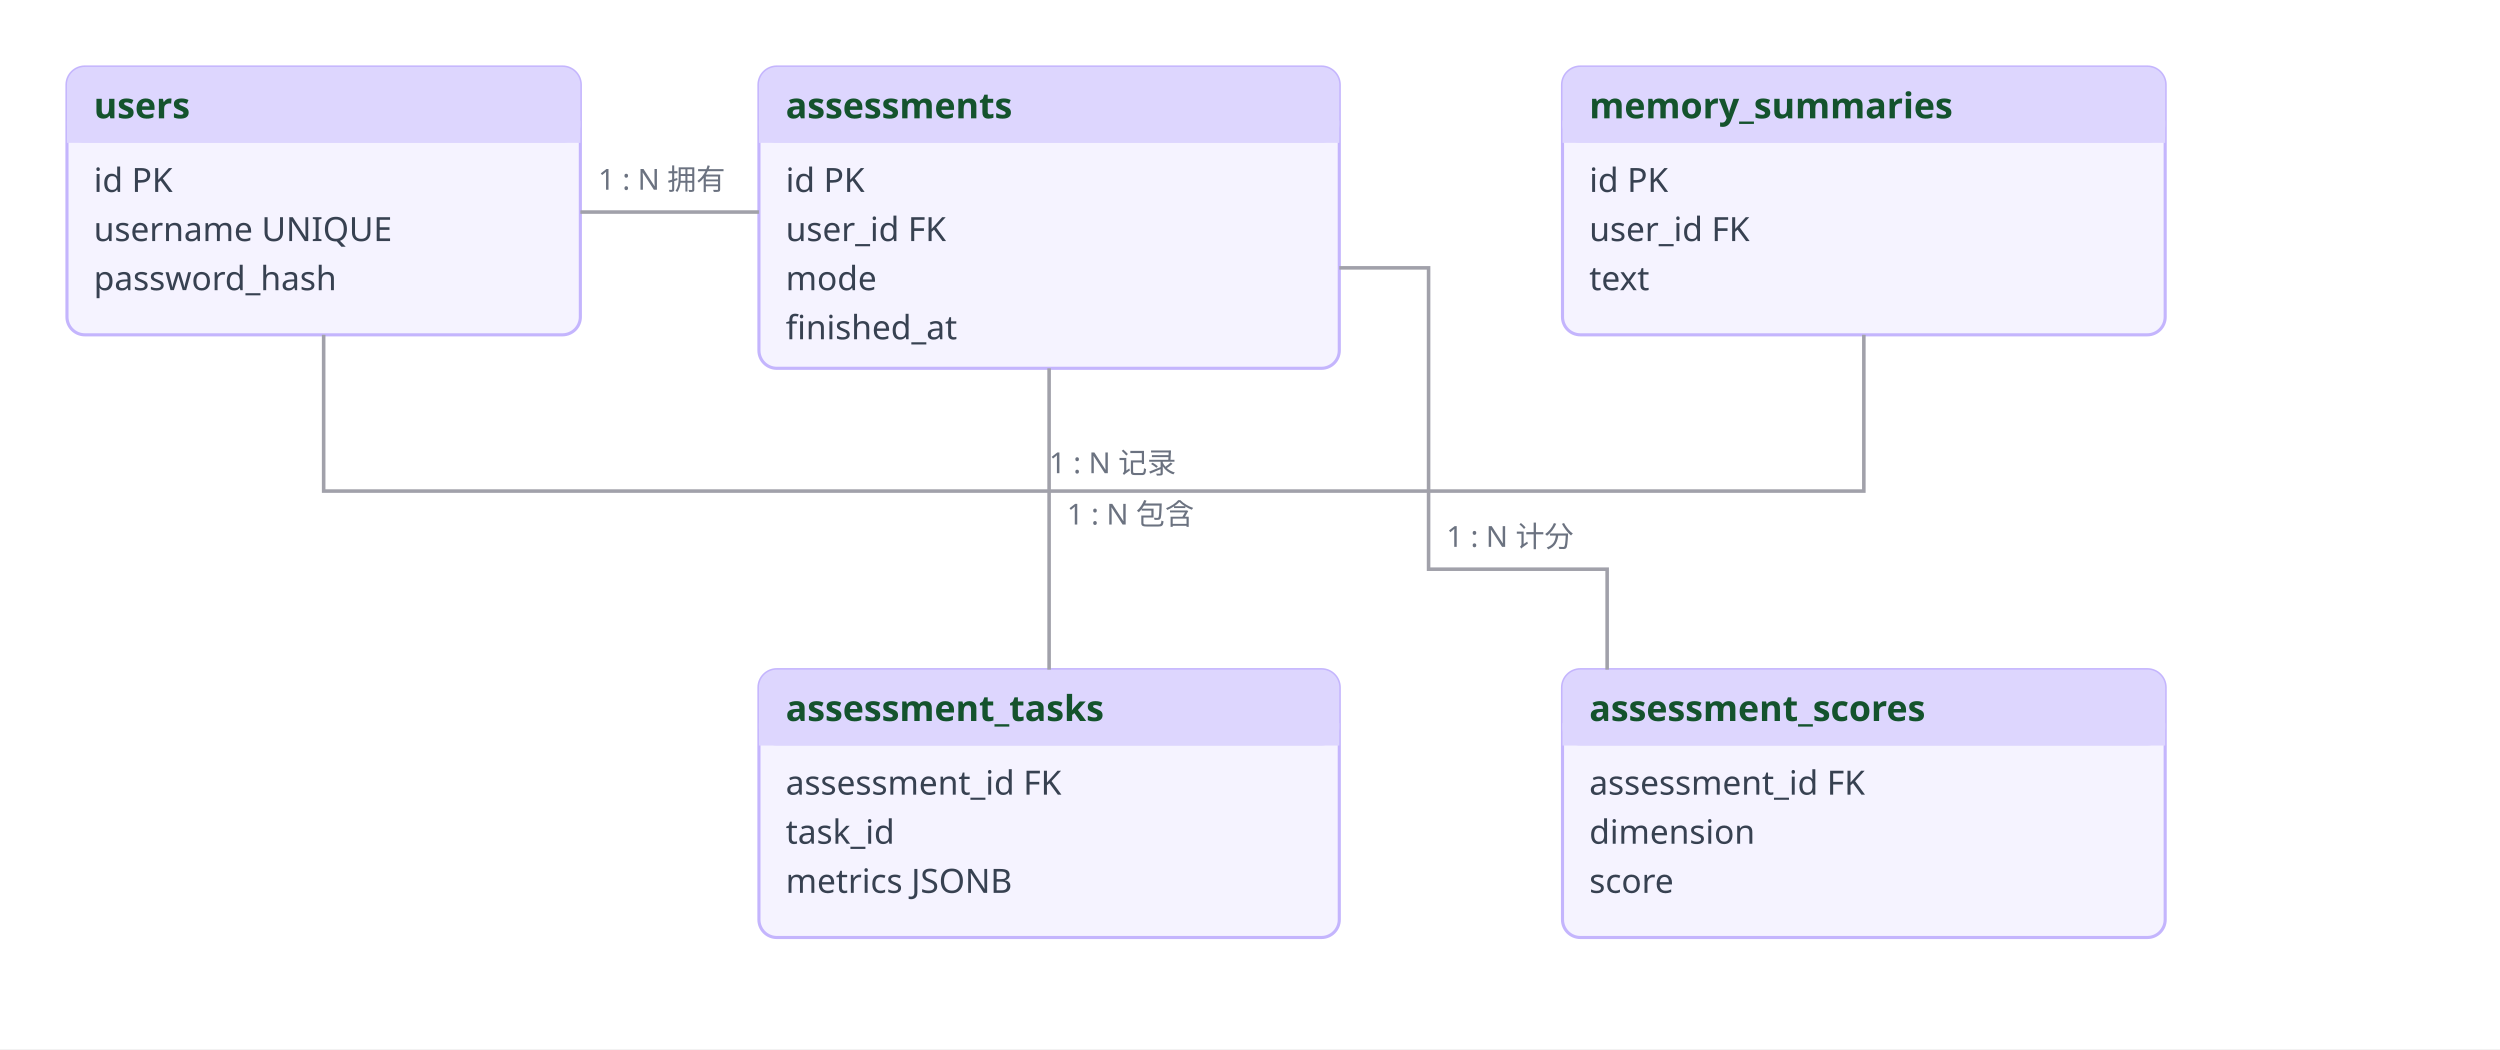
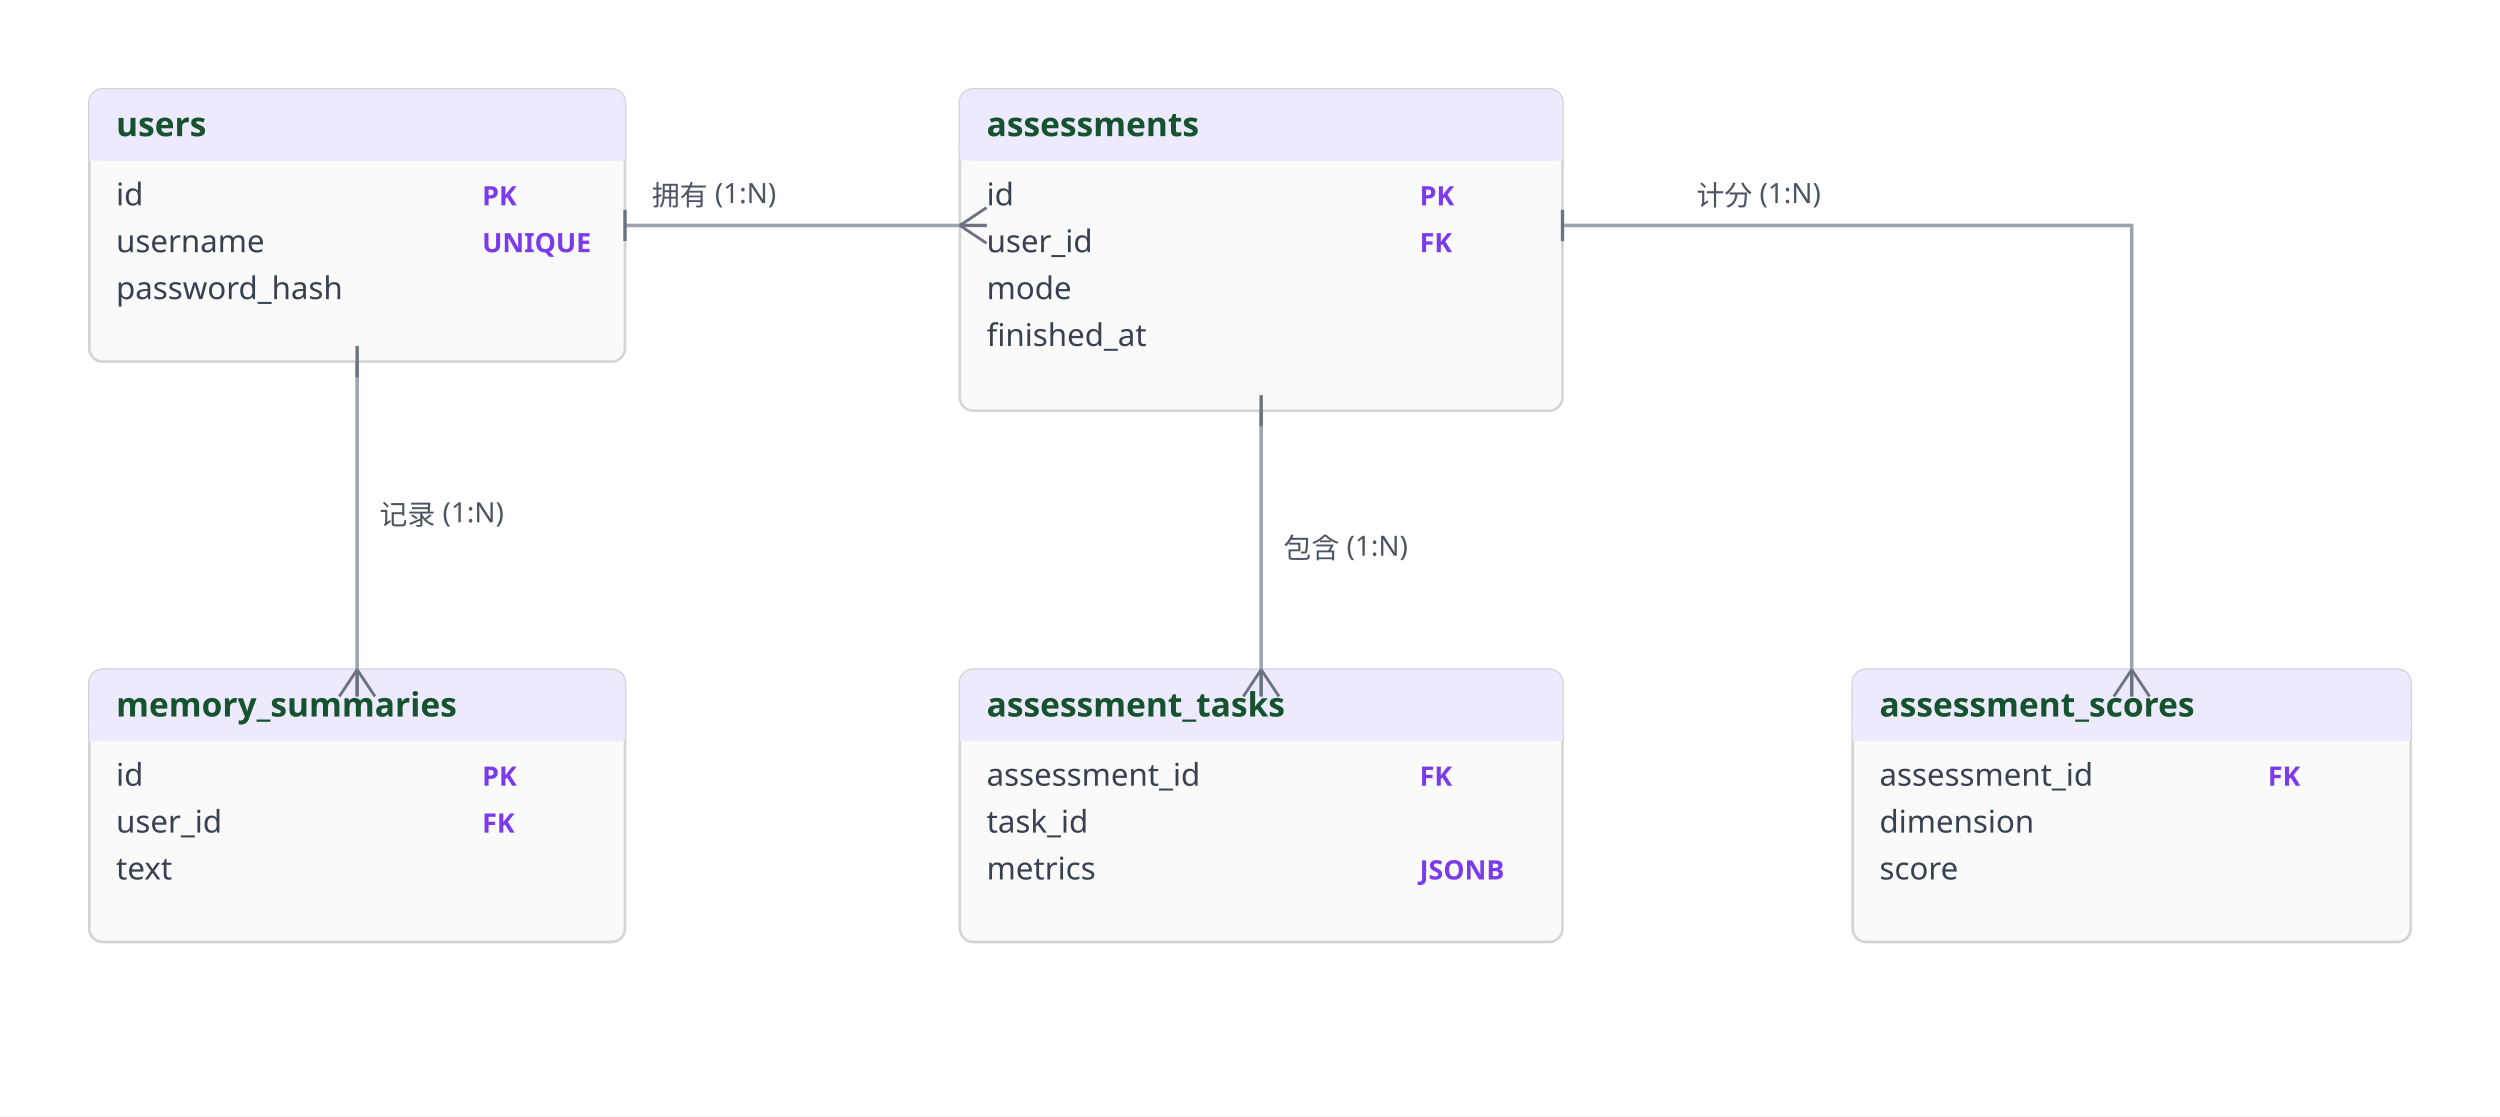
- <svg xmlns="http://www.w3.org/2000/svg" width="1120" height="470" viewBox="0 0 1120 470">
-   <style>text{font-family:'Segoe UI','PingFang SC','Microsoft YaHei',sans-serif;font-size:15px;fill:#374151} .t{font-weight:700;fill:#14532d;font-size:16px} .l{fill:#6b7280;font-size:13px}</style>
+ <svg xmlns="http://www.w3.org/2000/svg" width="1120" height="500" viewBox="0 0 1120 500">
+   <style>text{font-family:'Segoe UI','PingFang SC','Microsoft YaHei',sans-serif;font-size:14px;fill:#374151} .t{font-weight:700;fill:#14532d;font-size:15px} .k{fill:#7c3aed;font-size:12px;font-weight:700} .r{fill:#6b7280;font-size:12px} .l{fill:#4b5563;font-size:12.5px}</style>
  <rect width="100%" height="100%" fill="#ffffff" />
-   <rect x="30" y="30" width="230" height="120" rx="8" fill="#f5f3ff" stroke="#c4b5fd" stroke-width="1.4" />
-   <rect x="30" y="30" width="230" height="34" rx="8" fill="#ddd6fe" />
-   <rect x="30" y="54" width="230" height="10" fill="#ddd6fe" />
-   <text x="42" y="53" class="t">users</text>
-   <text x="42" y="86">id  PK</text>
-   <text x="42" y="108">username  UNIQUE</text>
-   <text x="42" y="130">password_hash</text>
-   <rect x="340" y="30" width="260" height="135" rx="8" fill="#f5f3ff" stroke="#c4b5fd" stroke-width="1.4" />
-   <rect x="340" y="30" width="260" height="34" rx="8" fill="#ddd6fe" />
-   <rect x="340" y="54" width="260" height="10" fill="#ddd6fe" />
-   <text x="352" y="53" class="t">assessments</text>
-   <text x="352" y="86">id  PK</text>
-   <text x="352" y="108">user_id  FK</text>
-   <text x="352" y="130">mode</text>
-   <text x="352" y="152">finished_at</text>
-   <rect x="700" y="30" width="270" height="120" rx="8" fill="#f5f3ff" stroke="#c4b5fd" stroke-width="1.4" />
-   <rect x="700" y="30" width="270" height="34" rx="8" fill="#ddd6fe" />
-   <rect x="700" y="54" width="270" height="10" fill="#ddd6fe" />
-   <text x="712" y="53" class="t">memory_summaries</text>
-   <text x="712" y="86">id  PK</text>
-   <text x="712" y="108">user_id  FK</text>
-   <text x="712" y="130">text</text>
-   <rect x="340" y="300" width="260" height="120" rx="8" fill="#f5f3ff" stroke="#c4b5fd" stroke-width="1.4" />
-   <rect x="340" y="300" width="260" height="34" rx="8" fill="#ddd6fe" />
-   <rect x="340" y="324" width="260" height="10" fill="#ddd6fe" />
-   <text x="352" y="323" class="t">assessment_tasks</text>
-   <text x="352" y="356">assessment_id  FK</text>
-   <text x="352" y="378">task_id</text>
-   <text x="352" y="400">metrics  JSONB</text>
-   <rect x="700" y="300" width="270" height="120" rx="8" fill="#f5f3ff" stroke="#c4b5fd" stroke-width="1.4" />
-   <rect x="700" y="300" width="270" height="34" rx="8" fill="#ddd6fe" />
-   <rect x="700" y="324" width="270" height="10" fill="#ddd6fe" />
-   <text x="712" y="323" class="t">assessment_scores</text>
-   <text x="712" y="356">assessment_id  FK</text>
-   <text x="712" y="378">dimension</text>
-   <text x="712" y="400">score</text>
-   <line x1="260" y1="95" x2="340" y2="95" stroke="#a1a1aa" stroke-width="1.6" />
-   <text x="268" y="85" class="l">1 : N 拥有</text>
-   <line x1="470" y1="165" x2="470" y2="300" stroke="#a1a1aa" stroke-width="1.6" />
-   <text x="478" y="235" class="l">1 : N 包含</text>
-   <path d="M600 120 L640 120 L640 255 L720 255 L720 300" fill="none" stroke="#a1a1aa" stroke-width="1.6" />
-   <text x="648" y="245" class="l">1 : N 计分</text>
-   <path d="M145 150 L145 220 L835 220 L835 150" fill="none" stroke="#a1a1aa" stroke-width="1.6" />
-   <text x="470" y="212" class="l">1 : N 记录</text>
+   <rect x="40" y="40" width="240" height="122" rx="6" fill="#fafafa" stroke="#d4d4d8" stroke-width="1.2" />
+   <rect x="40" y="40" width="240" height="32" rx="6" fill="#ede9fe" />
+   <rect x="40" y="62" width="240" height="10" fill="#ede9fe" />
+   <text x="52" y="61" class="t">users</text>
+   <text x="52" y="92">id</text>
+   <text x="216" y="92" class="k">PK</text>
+   <text x="52" y="113">username</text>
+   <text x="216" y="113" class="k">UNIQUE</text>
+   <text x="52" y="134">password_hash</text>
+   <rect x="430" y="40" width="270" height="144" rx="6" fill="#fafafa" stroke="#d4d4d8" stroke-width="1.2" />
+   <rect x="430" y="40" width="270" height="32" rx="6" fill="#ede9fe" />
+   <rect x="430" y="62" width="270" height="10" fill="#ede9fe" />
+   <text x="442" y="61" class="t">assessments</text>
+   <text x="442" y="92">id</text>
+   <text x="636" y="92" class="k">PK</text>
+   <text x="442" y="113">user_id</text>
+   <text x="636" y="113" class="k">FK</text>
+   <text x="442" y="134">mode</text>
+   <text x="442" y="155">finished_at</text>
+   <rect x="40" y="300" width="240" height="122" rx="6" fill="#fafafa" stroke="#d4d4d8" stroke-width="1.2" />
+   <rect x="40" y="300" width="240" height="32" rx="6" fill="#ede9fe" />
+   <rect x="40" y="322" width="240" height="10" fill="#ede9fe" />
+   <text x="52" y="321" class="t">memory_summaries</text>
+   <text x="52" y="352">id</text>
+   <text x="216" y="352" class="k">PK</text>
+   <text x="52" y="373">user_id</text>
+   <text x="216" y="373" class="k">FK</text>
+   <text x="52" y="394">text</text>
+   <rect x="430" y="300" width="270" height="122" rx="6" fill="#fafafa" stroke="#d4d4d8" stroke-width="1.2" />
+   <rect x="430" y="300" width="270" height="32" rx="6" fill="#ede9fe" />
+   <rect x="430" y="322" width="270" height="10" fill="#ede9fe" />
+   <text x="442" y="321" class="t">assessment_tasks</text>
+   <text x="442" y="352">assessment_id</text>
+   <text x="636" y="352" class="k">FK</text>
+   <text x="442" y="373">task_id</text>
+   <text x="442" y="394">metrics</text>
+   <text x="636" y="394" class="k">JSONB</text>
+   <rect x="830" y="300" width="250" height="122" rx="6" fill="#fafafa" stroke="#d4d4d8" stroke-width="1.2" />
+   <rect x="830" y="300" width="250" height="32" rx="6" fill="#ede9fe" />
+   <rect x="830" y="322" width="250" height="10" fill="#ede9fe" />
+   <text x="842" y="321" class="t">assessment_scores</text>
+   <text x="842" y="352">assessment_id</text>
+   <text x="1016" y="352" class="k">FK</text>
+   <text x="842" y="373">dimension</text>
+   <text x="842" y="394">score</text>
+   <line x1="280" y1="101" x2="430" y2="101" stroke="#9ca3af" stroke-width="1.6" />
+   <line x1="280" y1="94" x2="280" y2="108" stroke="#6b7280" stroke-width="1.5" />
+   <line x1="430" y1="101" x2="442" y2="101" stroke="#6b7280" stroke-width="1.5" />
+   <line x1="430" y1="101" x2="442" y2="93" stroke="#6b7280" stroke-width="1.3" />
+   <line x1="430" y1="101" x2="442" y2="101" stroke="#6b7280" stroke-width="1.3" />
+   <line x1="430" y1="101" x2="442" y2="109" stroke="#6b7280" stroke-width="1.3" />
+   <text x="292" y="92" class="l">拥有 (1:N)</text>
+   <line x1="160" y1="162" x2="160" y2="300" stroke="#9ca3af" stroke-width="1.6" />
+   <line x1="160" y1="155" x2="160" y2="169" stroke="#6b7280" stroke-width="1.5" />
+   <line x1="160" y1="300" x2="160" y2="312" stroke="#6b7280" stroke-width="1.5" />
+   <line x1="160" y1="300" x2="152" y2="312" stroke="#6b7280" stroke-width="1.3" />
+   <line x1="160" y1="300" x2="160" y2="312" stroke="#6b7280" stroke-width="1.3" />
+   <line x1="160" y1="300" x2="168" y2="312" stroke="#6b7280" stroke-width="1.3" />
+   <text x="170" y="235" class="l">记录 (1:N)</text>
+   <line x1="565" y1="184" x2="565" y2="300" stroke="#9ca3af" stroke-width="1.6" />
+   <line x1="565" y1="177" x2="565" y2="191" stroke="#6b7280" stroke-width="1.5" />
+   <line x1="565" y1="300" x2="565" y2="312" stroke="#6b7280" stroke-width="1.5" />
+   <line x1="565" y1="300" x2="557" y2="312" stroke="#6b7280" stroke-width="1.3" />
+   <line x1="565" y1="300" x2="565" y2="312" stroke="#6b7280" stroke-width="1.3" />
+   <line x1="565" y1="300" x2="573" y2="312" stroke="#6b7280" stroke-width="1.3" />
+   <text x="575" y="250" class="l">包含 (1:N)</text>
+   <path d="M700 101 L955 101 L955 300" fill="none" stroke="#9ca3af" stroke-width="1.6" />
+   <line x1="700" y1="94" x2="700" y2="108" stroke="#6b7280" stroke-width="1.5" />
+   <line x1="955" y1="300" x2="955" y2="312" stroke="#6b7280" stroke-width="1.5" />
+   <line x1="955" y1="300" x2="947" y2="312" stroke="#6b7280" stroke-width="1.3" />
+   <line x1="955" y1="300" x2="955" y2="312" stroke="#6b7280" stroke-width="1.3" />
+   <line x1="955" y1="300" x2="963" y2="312" stroke="#6b7280" stroke-width="1.3" />
+   <text x="760" y="92" class="l">计分 (1:N)</text>
</svg>
